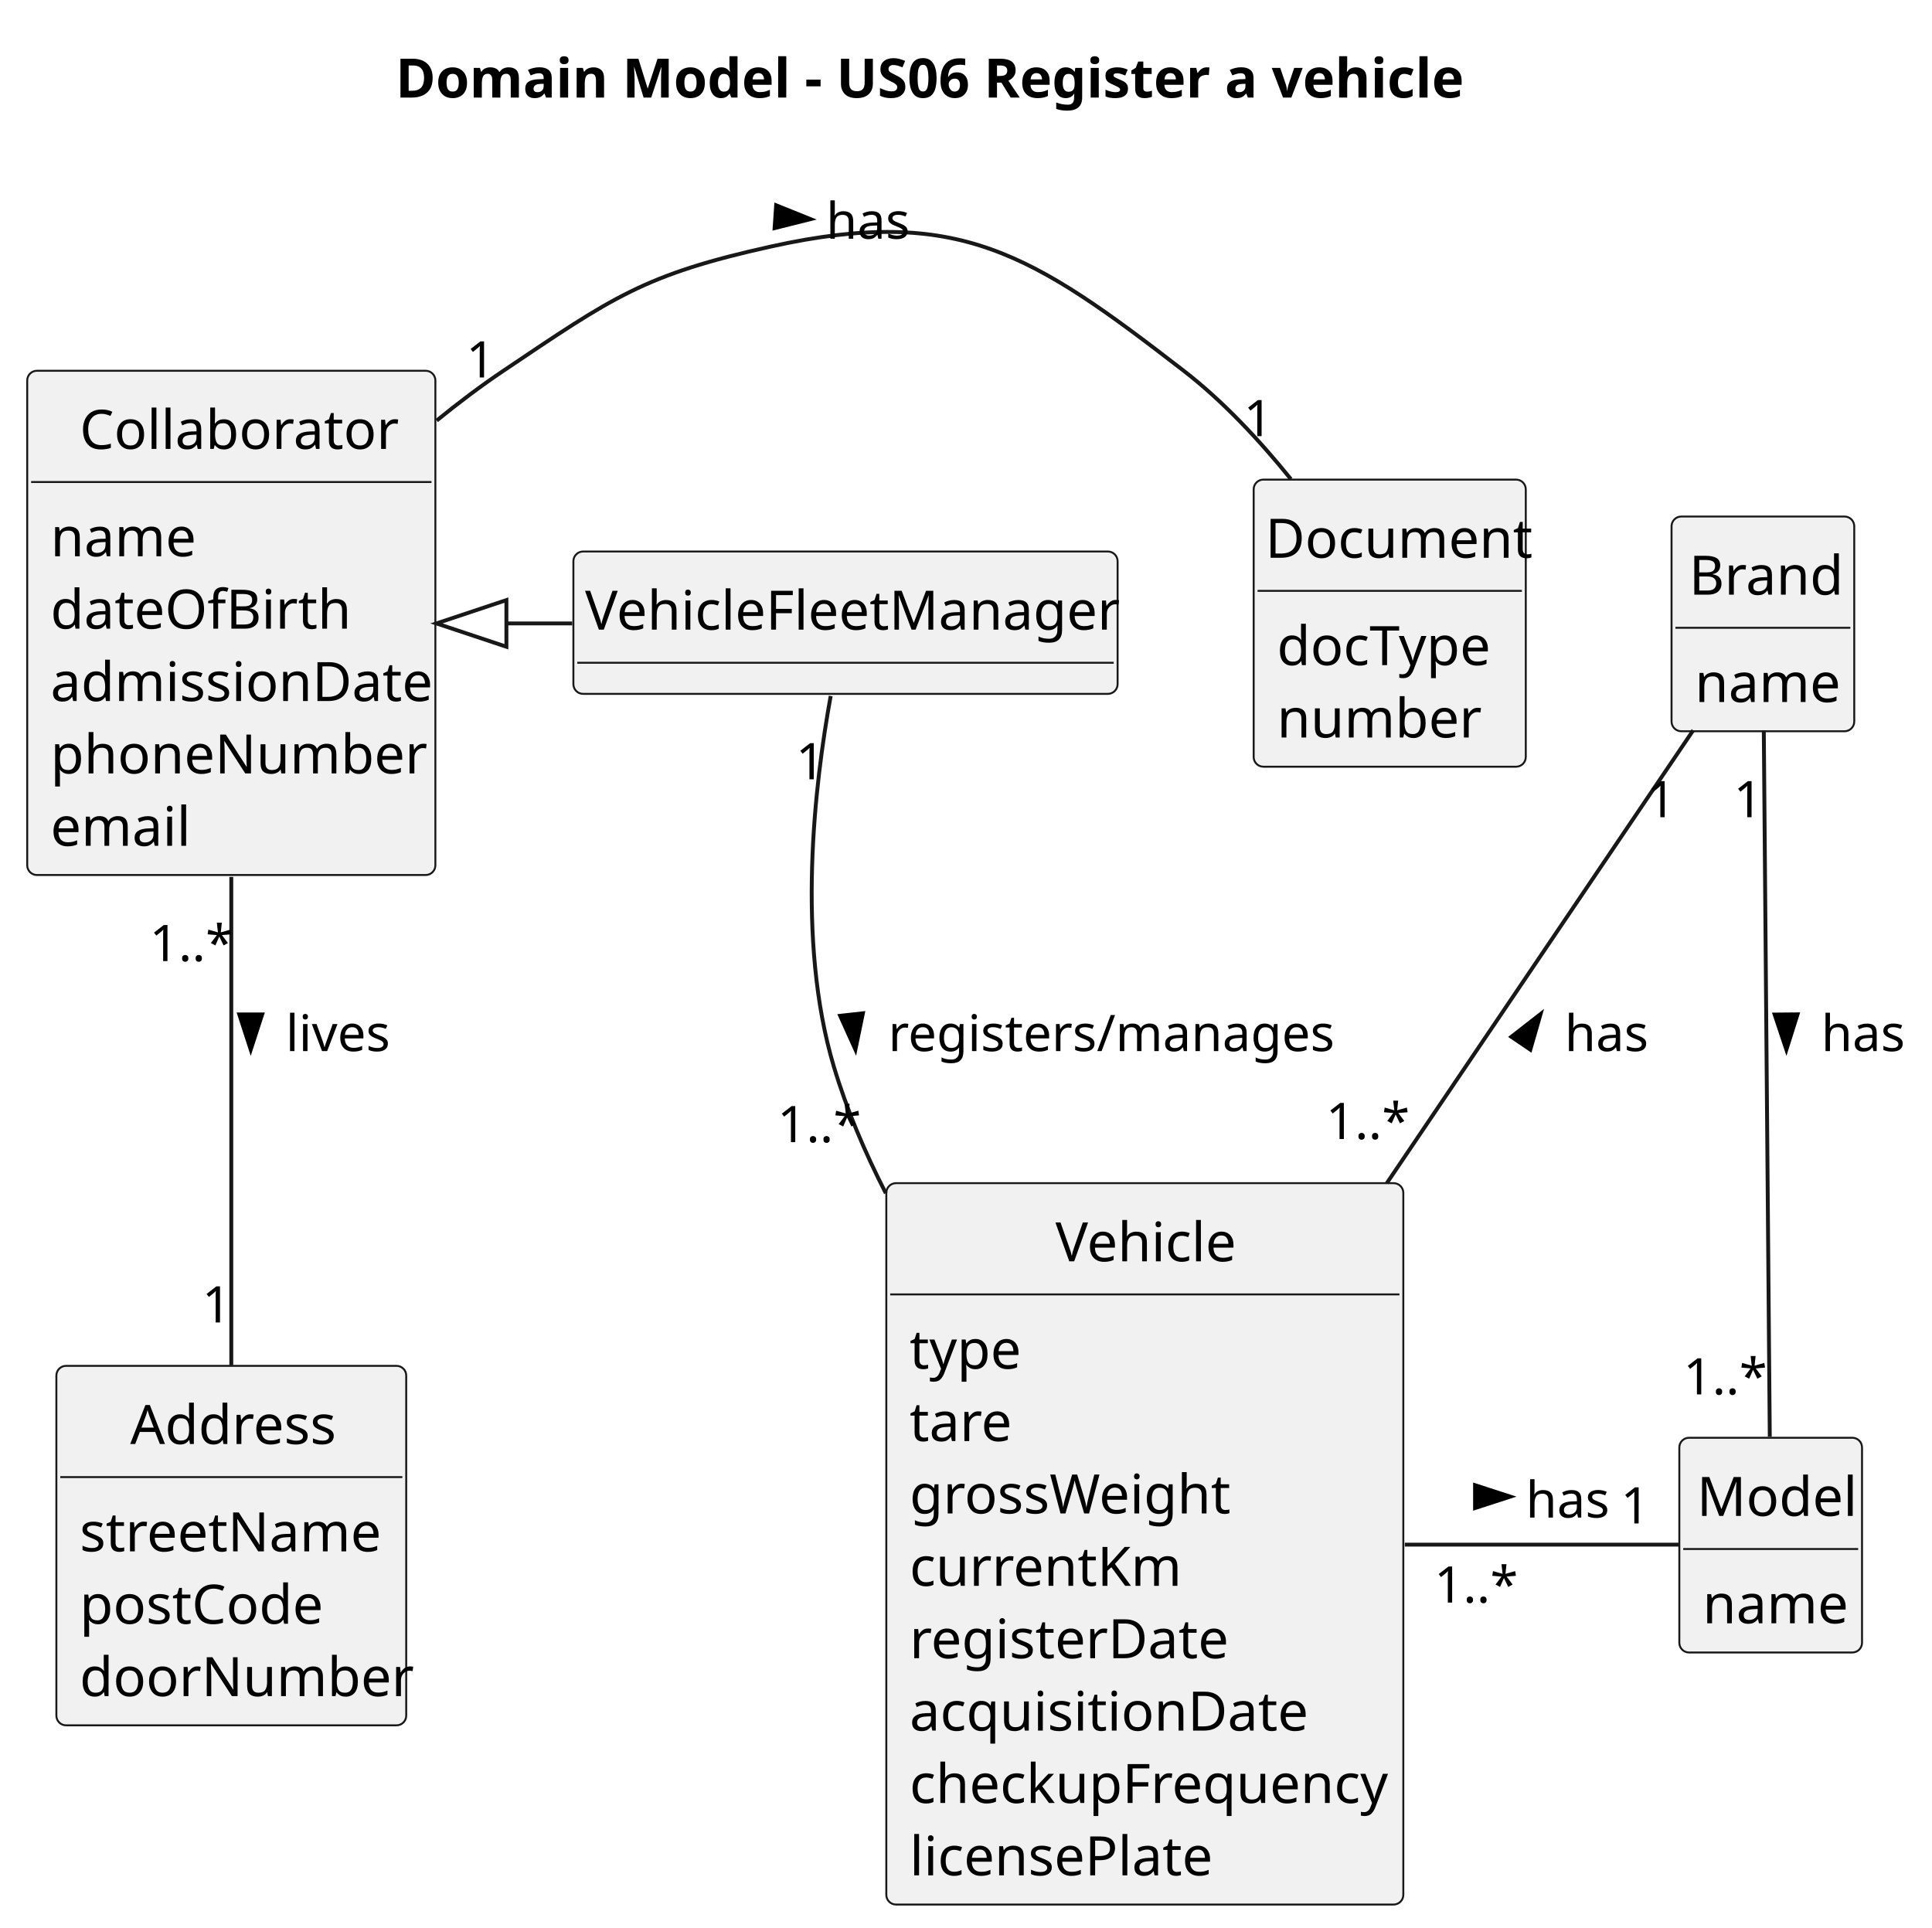
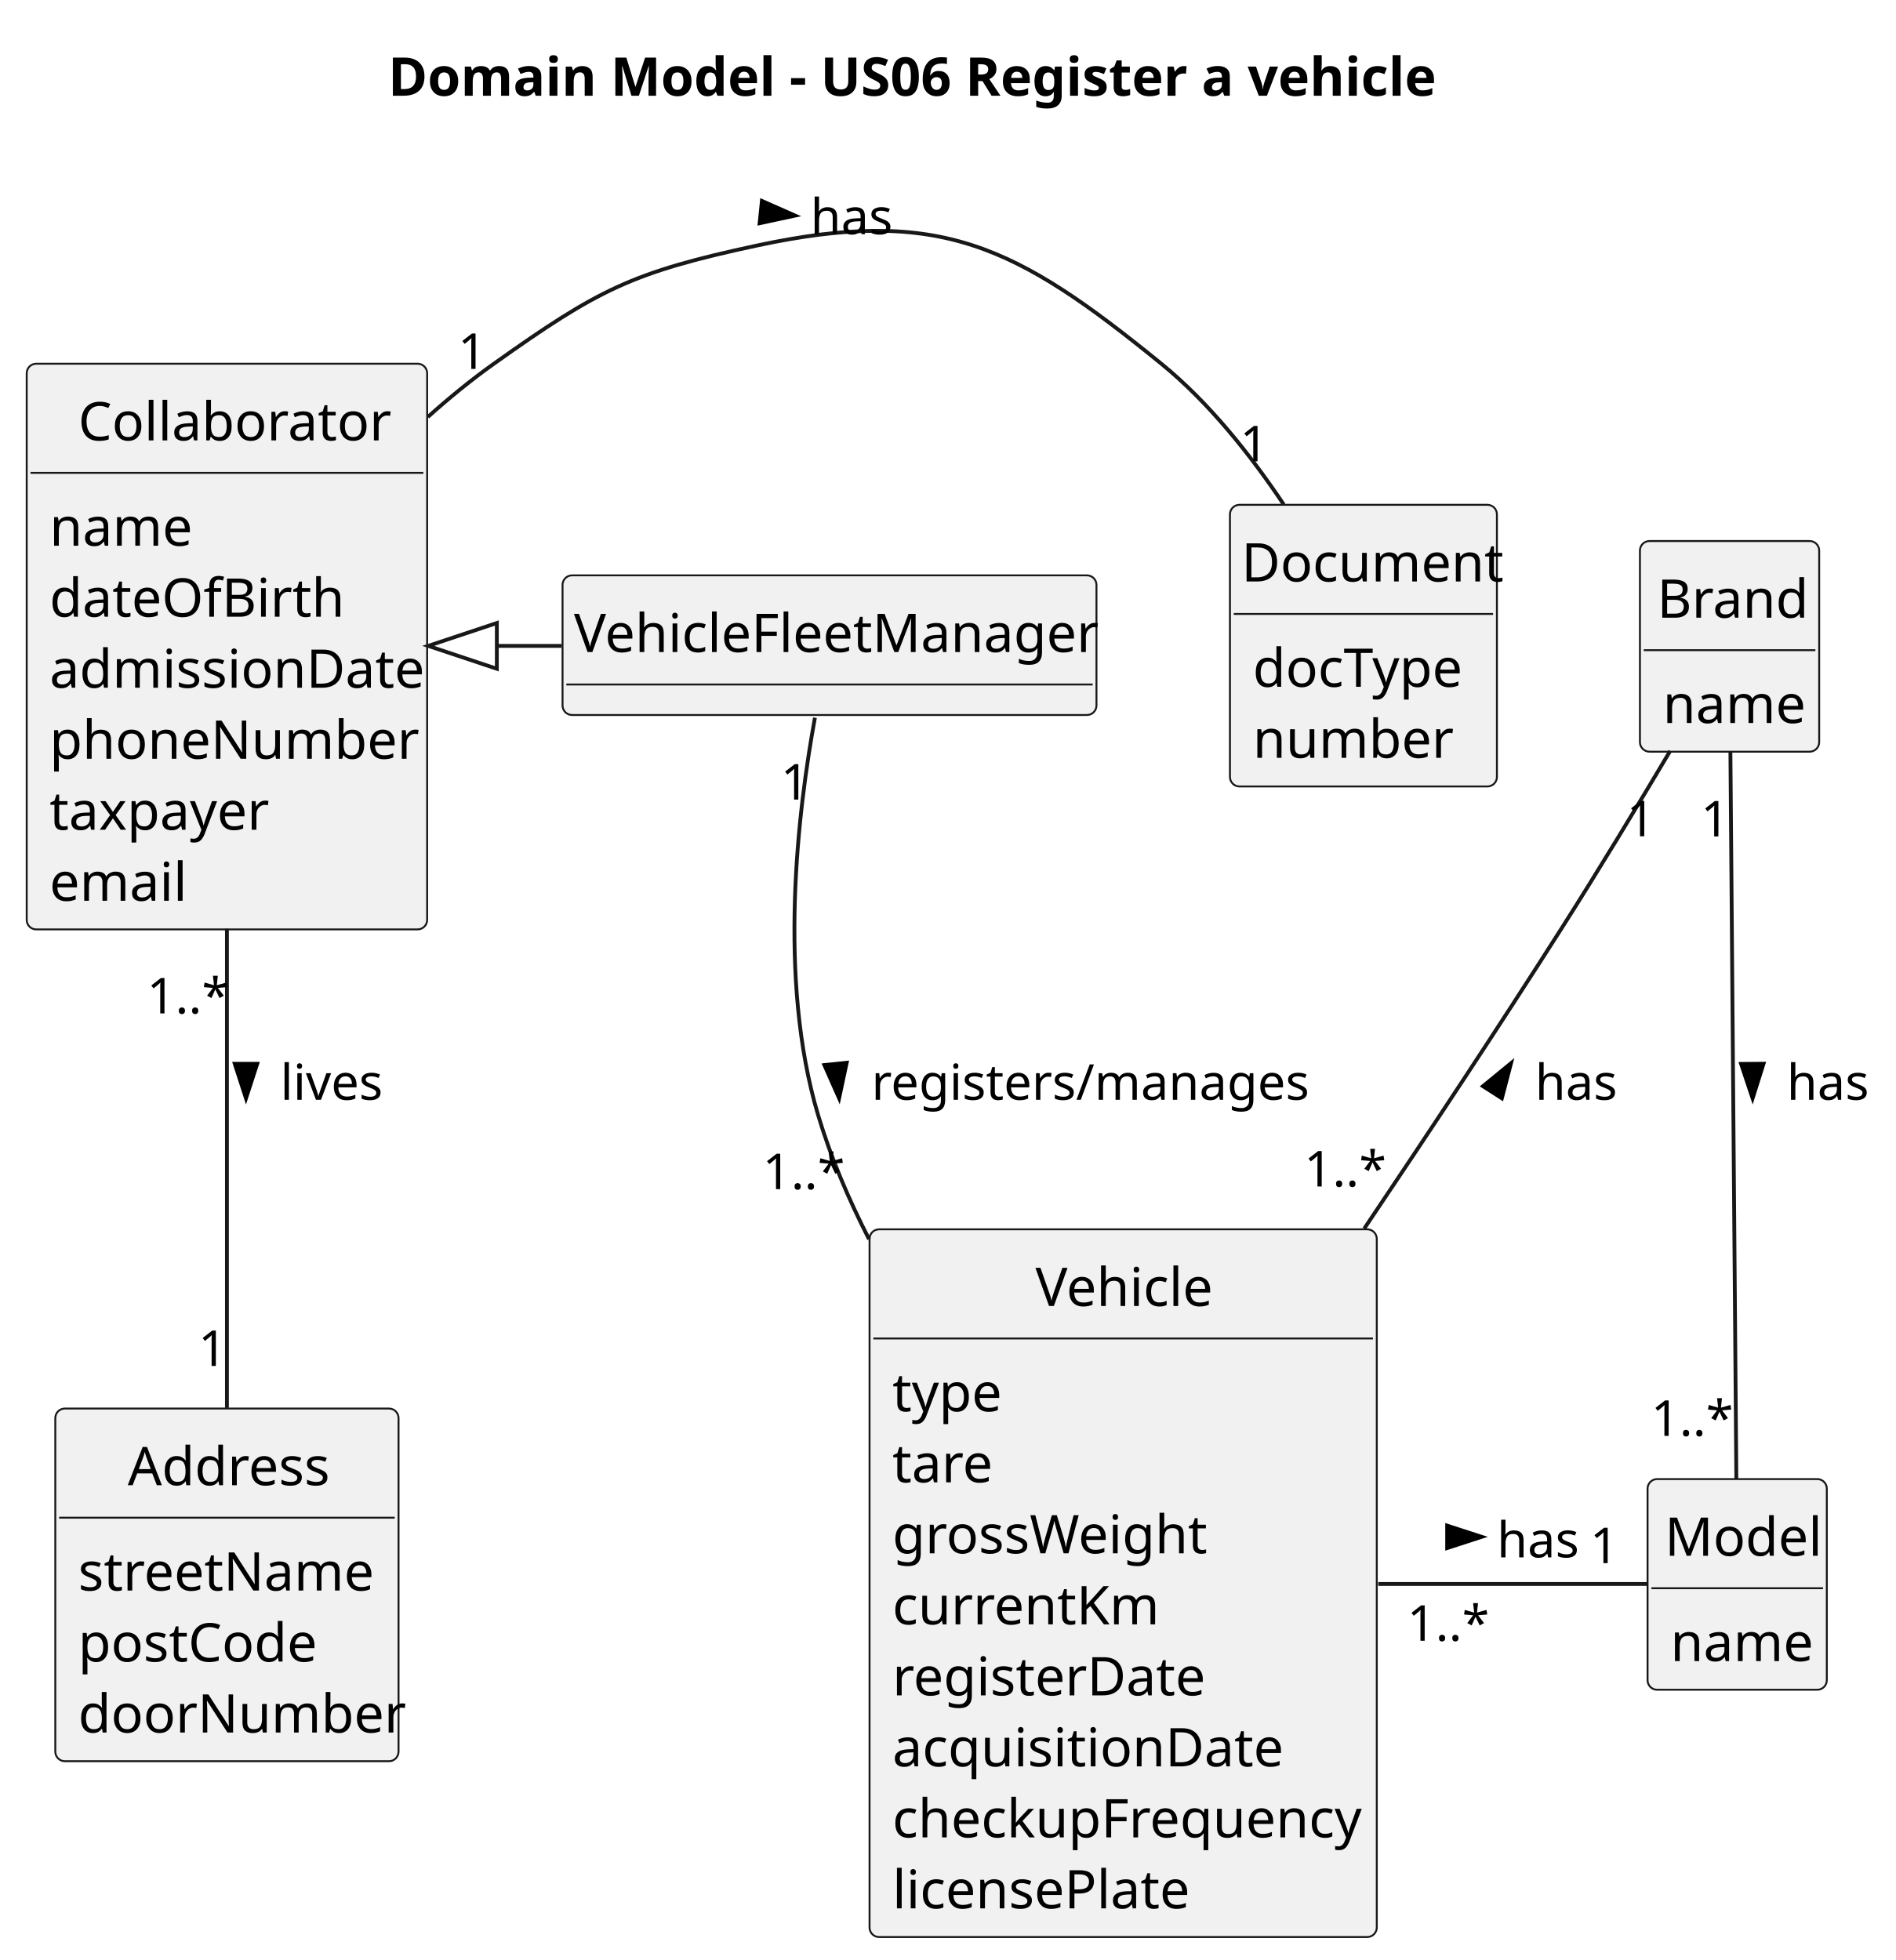
- <svg xmlns="http://www.w3.org/2000/svg" contentStyleType="text/css" height="496px" preserveAspectRatio="none" style="width:497px;height:496px;background:#FFFFFF;" version="1.1" viewBox="0 0 497 496" width="497px" zoomAndPan="magnify">
+ <svg xmlns="http://www.w3.org/2000/svg" contentStyleType="text/css" height="514px" preserveAspectRatio="none" style="width:497px;height:514px;background:#FFFFFF;" version="1.1" viewBox="0 0 497 514" width="497px" zoomAndPan="magnify">
  <defs />
  <g>
    <text fill="#000000" font-family="sans-serif" font-size="14" font-weight="bold" lengthAdjust="spacing" textLength="280" x="101.75" y="25.107">Domain Model - US06 Register a vehicle</text>
    <g id="elem_Collaborator">
-       <rect codeLine="10" fill="#F1F1F1" height="129.727" id="Collaborator" rx="2.5" ry="2.5" style="stroke:#181818;stroke-width:0.5;" width="105" x="7" y="95.384" />
+       <rect codeLine="10" fill="#F1F1F1" height="148.348" id="Collaborator" rx="2.5" ry="2.5" style="stroke:#181818;stroke-width:0.5;" width="105" x="7" y="95.384" />
      <text fill="#000000" font-family="sans-serif" font-size="14" lengthAdjust="spacing" textLength="78" x="20.5" y="115.491">Collaborator</text>
      <line style="stroke:#181818;stroke-width:0.5;" x1="8" x2="111" y1="124.005" y2="124.005" />
      <text fill="#000000" font-family="sans-serif" font-size="14" lengthAdjust="spacing" textLength="35" x="13" y="143.112">name</text>
      <text fill="#000000" font-family="sans-serif" font-size="14" lengthAdjust="spacing" textLength="72" x="13" y="161.733">dateOfBirth</text>
      <text fill="#000000" font-family="sans-serif" font-size="14" lengthAdjust="spacing" textLength="93" x="13" y="180.355">admissionDate</text>
      <text fill="#000000" font-family="sans-serif" font-size="14" lengthAdjust="spacing" textLength="89" x="13" y="198.976">phoneNumber</text>
-       <text fill="#000000" font-family="sans-serif" font-size="14" lengthAdjust="spacing" textLength="33" x="13" y="217.597">email</text>
+       <text fill="#000000" font-family="sans-serif" font-size="14" lengthAdjust="spacing" textLength="54" x="13" y="217.597">taxpayer</text>
+       <text fill="#000000" font-family="sans-serif" font-size="14" lengthAdjust="spacing" textLength="33" x="13" y="236.218">email</text>
    </g>
    <g id="elem_Document">
-       <rect codeLine="18" fill="#F1F1F1" height="73.863" id="Document" rx="2.5" ry="2.5" style="stroke:#181818;stroke-width:0.5;" width="70" x="322.5" y="123.384" />
-       <text fill="#000000" font-family="sans-serif" font-size="14" lengthAdjust="spacing" textLength="64" x="325.5" y="143.491">Document</text>
-       <line style="stroke:#181818;stroke-width:0.5;" x1="323.5" x2="391.5" y1="152.005" y2="152.005" />
-       <text fill="#000000" font-family="sans-serif" font-size="14" lengthAdjust="spacing" textLength="55" x="328.5" y="171.112">docType</text>
-       <text fill="#000000" font-family="sans-serif" font-size="14" lengthAdjust="spacing" textLength="48" x="328.5" y="189.733">number</text>
+       <rect codeLine="19" fill="#F1F1F1" height="73.863" id="Document" rx="2.5" ry="2.5" style="stroke:#181818;stroke-width:0.5;" width="70" x="322.5" y="132.384" />
+       <text fill="#000000" font-family="sans-serif" font-size="14" lengthAdjust="spacing" textLength="64" x="325.5" y="152.491">Document</text>
+       <line style="stroke:#181818;stroke-width:0.5;" x1="323.5" x2="391.5" y1="161.005" y2="161.005" />
+       <text fill="#000000" font-family="sans-serif" font-size="14" lengthAdjust="spacing" textLength="55" x="328.5" y="180.112">docType</text>
+       <text fill="#000000" font-family="sans-serif" font-size="14" lengthAdjust="spacing" textLength="48" x="328.5" y="198.733">number</text>
    </g>
    <g id="elem_Address">
-       <rect codeLine="23" fill="#F1F1F1" height="92.484" id="Address" rx="2.5" ry="2.5" style="stroke:#181818;stroke-width:0.5;" width="90" x="14.5" y="351.384" />
-       <text fill="#000000" font-family="sans-serif" font-size="14" lengthAdjust="spacing" textLength="52" x="33.5" y="371.491">Address</text>
-       <line style="stroke:#181818;stroke-width:0.5;" x1="15.5" x2="103.5" y1="380.005" y2="380.005" />
-       <text fill="#000000" font-family="sans-serif" font-size="14" lengthAdjust="spacing" textLength="72" x="20.5" y="399.112">streetName</text>
-       <text fill="#000000" font-family="sans-serif" font-size="14" lengthAdjust="spacing" textLength="61" x="20.5" y="417.733">postCode</text>
-       <text fill="#000000" font-family="sans-serif" font-size="14" lengthAdjust="spacing" textLength="78" x="20.5" y="436.354">doorNumber</text>
+       <rect codeLine="24" fill="#F1F1F1" height="92.484" id="Address" rx="2.5" ry="2.5" style="stroke:#181818;stroke-width:0.5;" width="90" x="14.5" y="369.384" />
+       <text fill="#000000" font-family="sans-serif" font-size="14" lengthAdjust="spacing" textLength="52" x="33.5" y="389.491">Address</text>
+       <line style="stroke:#181818;stroke-width:0.5;" x1="15.5" x2="103.5" y1="398.005" y2="398.005" />
+       <text fill="#000000" font-family="sans-serif" font-size="14" lengthAdjust="spacing" textLength="72" x="20.5" y="417.112">streetName</text>
+       <text fill="#000000" font-family="sans-serif" font-size="14" lengthAdjust="spacing" textLength="61" x="20.5" y="435.733">postCode</text>
+       <text fill="#000000" font-family="sans-serif" font-size="14" lengthAdjust="spacing" textLength="78" x="20.5" y="454.354">doorNumber</text>
    </g>
    <g id="elem_VehicleFleetManager">
-       <rect codeLine="29" fill="#F1F1F1" height="36.621" id="VehicleFleetManager" rx="2.5" ry="2.5" style="stroke:#181818;stroke-width:0.5;" width="140" x="147.5" y="141.884" />
-       <text fill="#000000" font-family="sans-serif" font-size="14" lengthAdjust="spacing" textLength="134" x="150.5" y="161.991">VehicleFleetManager</text>
-       <line style="stroke:#181818;stroke-width:0.5;" x1="148.5" x2="286.5" y1="170.505" y2="170.505" />
+       <rect codeLine="30" fill="#F1F1F1" height="36.621" id="VehicleFleetManager" rx="2.5" ry="2.5" style="stroke:#181818;stroke-width:0.5;" width="140" x="147.5" y="150.884" />
+       <text fill="#000000" font-family="sans-serif" font-size="14" lengthAdjust="spacing" textLength="134" x="150.5" y="170.991">VehicleFleetManager</text>
+       <line style="stroke:#181818;stroke-width:0.5;" x1="148.5" x2="286.5" y1="179.505" y2="179.505" />
    </g>
    <g id="elem_Brand">
-       <rect codeLine="32" fill="#F1F1F1" height="55.242" id="Brand" rx="2.5" ry="2.5" style="stroke:#181818;stroke-width:0.5;" width="47" x="430" y="132.884" />
-       <text fill="#000000" font-family="sans-serif" font-size="14" lengthAdjust="spacing" textLength="38" x="434.5" y="152.991">Brand</text>
-       <line style="stroke:#181818;stroke-width:0.5;" x1="431" x2="476" y1="161.505" y2="161.505" />
-       <text fill="#000000" font-family="sans-serif" font-size="14" lengthAdjust="spacing" textLength="35" x="436" y="180.612">name</text>
+       <rect codeLine="33" fill="#F1F1F1" height="55.242" id="Brand" rx="2.5" ry="2.5" style="stroke:#181818;stroke-width:0.5;" width="47" x="430" y="141.884" />
+       <text fill="#000000" font-family="sans-serif" font-size="14" lengthAdjust="spacing" textLength="38" x="434.5" y="161.991">Brand</text>
+       <line style="stroke:#181818;stroke-width:0.5;" x1="431" x2="476" y1="170.505" y2="170.505" />
+       <text fill="#000000" font-family="sans-serif" font-size="14" lengthAdjust="spacing" textLength="35" x="436" y="189.612">name</text>
    </g>
    <g id="elem_Model">
-       <rect codeLine="36" fill="#F1F1F1" height="55.242" id="Model" rx="2.5" ry="2.5" style="stroke:#181818;stroke-width:0.5;" width="47" x="432" y="369.884" />
-       <text fill="#000000" font-family="sans-serif" font-size="14" lengthAdjust="spacing" textLength="38" x="436.5" y="389.991">Model</text>
-       <line style="stroke:#181818;stroke-width:0.5;" x1="433" x2="478" y1="398.505" y2="398.505" />
-       <text fill="#000000" font-family="sans-serif" font-size="14" lengthAdjust="spacing" textLength="35" x="438" y="417.612">name</text>
+       <rect codeLine="37" fill="#F1F1F1" height="55.242" id="Model" rx="2.5" ry="2.5" style="stroke:#181818;stroke-width:0.5;" width="47" x="432" y="387.884" />
+       <text fill="#000000" font-family="sans-serif" font-size="14" lengthAdjust="spacing" textLength="38" x="436.5" y="407.991">Model</text>
+       <line style="stroke:#181818;stroke-width:0.5;" x1="433" x2="478" y1="416.505" y2="416.505" />
+       <text fill="#000000" font-family="sans-serif" font-size="14" lengthAdjust="spacing" textLength="35" x="438" y="435.612">name</text>
    </g>
    <g id="elem_Vehicle">
-       <rect codeLine="40" fill="#F1F1F1" height="185.59" id="Vehicle" rx="2.5" ry="2.5" style="stroke:#181818;stroke-width:0.5;" width="133" x="228" y="304.384" />
-       <text fill="#000000" font-family="sans-serif" font-size="14" lengthAdjust="spacing" textLength="46" x="271.5" y="324.491">Vehicle</text>
-       <line style="stroke:#181818;stroke-width:0.5;" x1="229" x2="360" y1="333.005" y2="333.005" />
-       <text fill="#000000" font-family="sans-serif" font-size="14" lengthAdjust="spacing" textLength="27" x="234" y="352.112">type</text>
-       <text fill="#000000" font-family="sans-serif" font-size="14" lengthAdjust="spacing" textLength="25" x="234" y="370.733">tare</text>
-       <text fill="#000000" font-family="sans-serif" font-size="14" lengthAdjust="spacing" textLength="79" x="234" y="389.354">grossWeight</text>
-       <text fill="#000000" font-family="sans-serif" font-size="14" lengthAdjust="spacing" textLength="65" x="234" y="407.976">currentKm</text>
-       <text fill="#000000" font-family="sans-serif" font-size="14" lengthAdjust="spacing" textLength="78" x="234" y="426.597">registerDate</text>
-       <text fill="#000000" font-family="sans-serif" font-size="14" lengthAdjust="spacing" textLength="97" x="234" y="445.218">acquisitionDate</text>
-       <text fill="#000000" font-family="sans-serif" font-size="14" lengthAdjust="spacing" textLength="121" x="234" y="463.839">checkupFrequency</text>
-       <text fill="#000000" font-family="sans-serif" font-size="14" lengthAdjust="spacing" textLength="76" x="234" y="482.46">licensePlate</text>
+       <rect codeLine="41" fill="#F1F1F1" height="185.59" id="Vehicle" rx="2.5" ry="2.5" style="stroke:#181818;stroke-width:0.5;" width="133" x="228" y="322.384" />
+       <text fill="#000000" font-family="sans-serif" font-size="14" lengthAdjust="spacing" textLength="46" x="271.5" y="342.491">Vehicle</text>
+       <line style="stroke:#181818;stroke-width:0.5;" x1="229" x2="360" y1="351.005" y2="351.005" />
+       <text fill="#000000" font-family="sans-serif" font-size="14" lengthAdjust="spacing" textLength="27" x="234" y="370.112">type</text>
+       <text fill="#000000" font-family="sans-serif" font-size="14" lengthAdjust="spacing" textLength="25" x="234" y="388.733">tare</text>
+       <text fill="#000000" font-family="sans-serif" font-size="14" lengthAdjust="spacing" textLength="79" x="234" y="407.354">grossWeight</text>
+       <text fill="#000000" font-family="sans-serif" font-size="14" lengthAdjust="spacing" textLength="65" x="234" y="425.976">currentKm</text>
+       <text fill="#000000" font-family="sans-serif" font-size="14" lengthAdjust="spacing" textLength="78" x="234" y="444.597">registerDate</text>
+       <text fill="#000000" font-family="sans-serif" font-size="14" lengthAdjust="spacing" textLength="97" x="234" y="463.218">acquisitionDate</text>
+       <text fill="#000000" font-family="sans-serif" font-size="14" lengthAdjust="spacing" textLength="121" x="234" y="481.839">checkupFrequency</text>
+       <text fill="#000000" font-family="sans-serif" font-size="14" lengthAdjust="spacing" textLength="76" x="234" y="500.46">licensePlate</text>
    </g>
    <g id="link_Collaborator_Document">
-       <path codeLine="51" d="M112.34,108.194 C117.95,103.624 123.72,99.264 129.5,95.384 C157.56,76.544 165.49,70.664 198.5,63.384 C246.56,52.784 265.56,65.294 304.5,95.384 C314.64,103.214 324.07,113.344 332.08,123.264 " fill="none" id="Collaborator-Document" style="stroke:#181818;stroke-width:1.0;" />
-       <polygon fill="#000000" points="208.488,56.371,199.666,52.821,199.263,58.685,208.488,56.371" style="stroke:#000000;stroke-width:1.0;" />
+       <path codeLine="52" d="M112.18,109.354 C117.78,104.334 123.59,99.584 129.5,95.384 C156.91,75.914 165.63,71.434 198.5,64.384 C246.49,54.094 266.43,64.404 304.5,95.384 C317,105.554 327.96,119.374 336.61,132.314 " fill="none" id="Collaborator-Document" style="stroke:#181818;stroke-width:1.0;" />
+       <polygon fill="#000000" points="208.474,56.538,199.775,52.694,199.177,58.541,208.474,56.538" style="stroke:#000000;stroke-width:1.0;" />
      <text fill="#000000" font-family="sans-serif" font-size="13" lengthAdjust="spacing" textLength="21" x="212.5" y="61.412">has</text>
-       <text fill="#000000" font-family="sans-serif" font-size="13" lengthAdjust="spacing" textLength="7" x="119.911" y="97.105">1</text>
-       <text fill="#000000" font-family="sans-serif" font-size="13" lengthAdjust="spacing" textLength="7" x="319.929" y="112.204">1</text>
+       <text fill="#000000" font-family="sans-serif" font-size="13" lengthAdjust="spacing" textLength="7" x="120.08" y="96.741">1</text>
+       <text fill="#000000" font-family="sans-serif" font-size="13" lengthAdjust="spacing" textLength="7" x="325.113" y="120.98">1</text>
    </g>
    <g id="link_Collaborator_Address">
-       <path codeLine="53" d="M59.5,225.594 C59.5,265.414 59.5,315.594 59.5,351.234 " fill="none" id="Collaborator-Address" style="stroke:#181818;stroke-width:1.0;" />
-       <polygon fill="#000000" points="64.5,270.029,67.439,260.984,61.561,260.984,64.5,270.029" style="stroke:#000000;stroke-width:1.0;" />
-       <text fill="#000000" font-family="sans-serif" font-size="13" lengthAdjust="spacing" textLength="25" x="73.5" y="270.412">lives</text>
-       <text fill="#000000" font-family="sans-serif" font-size="13" lengthAdjust="spacing" textLength="20" x="38.469" y="247.253">1..*</text>
-       <text fill="#000000" font-family="sans-serif" font-size="13" lengthAdjust="spacing" textLength="7" x="51.986" y="340.221">1</text>
+       <path codeLine="54" d="M59.5,243.594 C59.5,284.444 59.5,334.024 59.5,369.224 " fill="none" id="Collaborator-Address" style="stroke:#181818;stroke-width:1.0;" />
+       <polygon fill="#000000" points="64.5,288.029,67.439,278.984,61.561,278.984,64.5,288.029" style="stroke:#000000;stroke-width:1.0;" />
+       <text fill="#000000" font-family="sans-serif" font-size="13" lengthAdjust="spacing" textLength="25" x="73.5" y="288.412">lives</text>
+       <text fill="#000000" font-family="sans-serif" font-size="13" lengthAdjust="spacing" textLength="20" x="38.516" y="265.761">1..*</text>
+       <text fill="#000000" font-family="sans-serif" font-size="13" lengthAdjust="spacing" textLength="7" x="51.986" y="358.21">1</text>
    </g>
    <g id="link_Collaborator_VehicleFleetManager">
-       <path codeLine="55" d="M130.27,160.384 C141.92,160.384 135.56,160.384 147.21,160.384 " fill="none" id="Collaborator-backto-VehicleFleetManager" style="stroke:#181818;stroke-width:1.0;" />
-       <polygon fill="none" points="112.27,160.384,130.27,166.384,130.27,154.384,112.27,160.384" style="stroke:#181818;stroke-width:1.0;" />
+       <path codeLine="56" d="M130.27,169.384 C141.92,169.384 135.56,169.384 147.21,169.384 " fill="none" id="Collaborator-backto-VehicleFleetManager" style="stroke:#181818;stroke-width:1.0;" />
+       <polygon fill="none" points="112.27,169.384,130.27,175.384,130.27,163.384,112.27,169.384" style="stroke:#181818;stroke-width:1.0;" />
    </g>
    <g id="link_VehicleFleetManager_Vehicle">
-       <path codeLine="57" d="M213.69,179.054 C209.57,201.684 204.79,241.854 214.5,274.384 C217.8,285.424 222.45,296.394 227.87,306.974 " fill="none" id="VehicleFleetManager-Vehicle" style="stroke:#181818;stroke-width:1.0;" />
-       <polygon fill="#000000" points="220.051,269.999,221.975,260.685,216.133,261.333,220.051,269.999" style="stroke:#000000;stroke-width:1.0;" />
-       <text fill="#000000" font-family="sans-serif" font-size="13" lengthAdjust="spacing" textLength="107" x="228.5" y="270.412">registers/manages</text>
-       <text fill="#000000" font-family="sans-serif" font-size="13" lengthAdjust="spacing" textLength="7" x="204.725" y="200.474">1</text>
-       <text fill="#000000" font-family="sans-serif" font-size="13" lengthAdjust="spacing" textLength="20" x="199.968" y="293.838">1..*</text>
+       <path codeLine="58" d="M213.68,188.214 C209.25,212.384 203.83,256.654 214.5,292.384 C217.8,303.424 222.45,314.394 227.87,324.974 " fill="none" id="VehicleFleetManager-Vehicle" style="stroke:#181818;stroke-width:1.0;" />
+       <polygon fill="#000000" points="220.016,288.003,222.006,278.702,216.159,279.309,220.016,288.003" style="stroke:#000000;stroke-width:1.0;" />
+       <text fill="#000000" font-family="sans-serif" font-size="13" lengthAdjust="spacing" textLength="107" x="228.5" y="288.412">registers/manages</text>
+       <text fill="#000000" font-family="sans-serif" font-size="13" lengthAdjust="spacing" textLength="7" x="204.713" y="209.677">1</text>
+       <text fill="#000000" font-family="sans-serif" font-size="13" lengthAdjust="spacing" textLength="20" x="199.968" y="311.838">1..*</text>
    </g>
    <g id="link_Brand_Model">
-       <path codeLine="58" d="M453.73,187.884 C454.11,233.014 454.89,324.304 455.27,369.624 " fill="none" id="Brand-Model" style="stroke:#181818;stroke-width:1.0;" />
-       <polygon fill="#000000" points="459.542,270.029,462.404,260.959,456.527,261.009,459.542,270.029" style="stroke:#000000;stroke-width:1.0;" />
-       <text fill="#000000" font-family="sans-serif" font-size="13" lengthAdjust="spacing" textLength="21" x="468.5" y="270.412">has</text>
-       <text fill="#000000" font-family="sans-serif" font-size="13" lengthAdjust="spacing" textLength="7" x="445.974" y="210.243">1</text>
-       <text fill="#000000" font-family="sans-serif" font-size="13" lengthAdjust="spacing" textLength="20" x="433.032" y="358.726">1..*</text>
+       <path codeLine="59" d="M453.72,196.964 C454.1,243.894 454.9,340.924 455.28,387.844 " fill="none" id="Brand-Model" style="stroke:#181818;stroke-width:1.0;" />
+       <polygon fill="#000000" points="459.541,288.029,462.406,278.96,456.528,279.008,459.541,288.029" style="stroke:#000000;stroke-width:1.0;" />
+       <text fill="#000000" font-family="sans-serif" font-size="13" lengthAdjust="spacing" textLength="21" x="468.5" y="288.412">has</text>
+       <text fill="#000000" font-family="sans-serif" font-size="13" lengthAdjust="spacing" textLength="7" x="445.962" y="219.341">1</text>
+       <text fill="#000000" font-family="sans-serif" font-size="13" lengthAdjust="spacing" textLength="20" x="432.917" y="376.543">1..*</text>
    </g>
    <g id="link_Brand_Vehicle">
-       <path codeLine="59" d="M435.57,187.884 C416.44,216.154 385.07,262.524 356.76,304.374 " fill="none" id="Brand-Vehicle" style="stroke:#181818;stroke-width:1.0;" />
-       <polygon fill="#000000" points="396.302,260.888,388.799,266.733,393.668,270.026,396.302,260.888" style="stroke:#000000;stroke-width:1.0;" />
-       <text fill="#000000" font-family="sans-serif" font-size="13" lengthAdjust="spacing" textLength="21" x="402.5" y="270.412">has</text>
-       <text fill="#000000" font-family="sans-serif" font-size="13" lengthAdjust="spacing" textLength="7" x="423.614" y="210.243">1</text>
-       <text fill="#000000" font-family="sans-serif" font-size="13" lengthAdjust="spacing" textLength="20" x="341.088" y="293.025">1..*</text>
+       <path codeLine="60" d="M437.93,196.934 C429.65,210.864 419.2,228.154 409.5,243.384 C393.06,269.184 374.78,296.824 357.71,322.194 " fill="none" id="Brand-Vehicle" style="stroke:#181818;stroke-width:1.0;" />
+       <polygon fill="#000000" points="396.197,278.819,388.844,284.851,393.793,288.021,396.197,278.819" style="stroke:#000000;stroke-width:1.0;" />
+       <text fill="#000000" font-family="sans-serif" font-size="13" lengthAdjust="spacing" textLength="21" x="402.5" y="288.412">has</text>
+       <text fill="#000000" font-family="sans-serif" font-size="13" lengthAdjust="spacing" textLength="7" x="426.52" y="219.304">1</text>
+       <text fill="#000000" font-family="sans-serif" font-size="13" lengthAdjust="spacing" textLength="20" x="341.95" y="311.147">1..*</text>
    </g>
    <g id="link_Vehicle_Model">
-       <path codeLine="60" d="M361.38,397.384 C386.43,397.384 413.3,397.384 431.89,397.384 " fill="none" id="Vehicle-Model" style="stroke:#181818;stroke-width:1.0;" />
-       <polygon fill="#000000" points="388.5,385.029,379.455,382.09,379.455,387.968,388.5,385.029" style="stroke:#000000;stroke-width:1.0;" />
-       <text fill="#000000" font-family="sans-serif" font-size="13" lengthAdjust="spacing" textLength="21" x="392.5" y="390.412">has</text>
-       <text fill="#000000" font-family="sans-serif" font-size="13" lengthAdjust="spacing" textLength="20" x="368.948" y="412.283">1..*</text>
-       <text fill="#000000" font-family="sans-serif" font-size="13" lengthAdjust="spacing" textLength="7" x="416.926" y="391.922">1</text>
+       <path codeLine="61" d="M361.38,415.384 C386.43,415.384 413.3,415.384 431.89,415.384 " fill="none" id="Vehicle-Model" style="stroke:#181818;stroke-width:1.0;" />
+       <polygon fill="#000000" points="388.5,403.029,379.455,400.09,379.455,405.968,388.5,403.029" style="stroke:#000000;stroke-width:1.0;" />
+       <text fill="#000000" font-family="sans-serif" font-size="13" lengthAdjust="spacing" textLength="21" x="392.5" y="408.412">has</text>
+       <text fill="#000000" font-family="sans-serif" font-size="13" lengthAdjust="spacing" textLength="20" x="368.948" y="430.283">1..*</text>
+       <text fill="#000000" font-family="sans-serif" font-size="13" lengthAdjust="spacing" textLength="7" x="416.926" y="409.922">1</text>
    </g>
  </g>
</svg>
